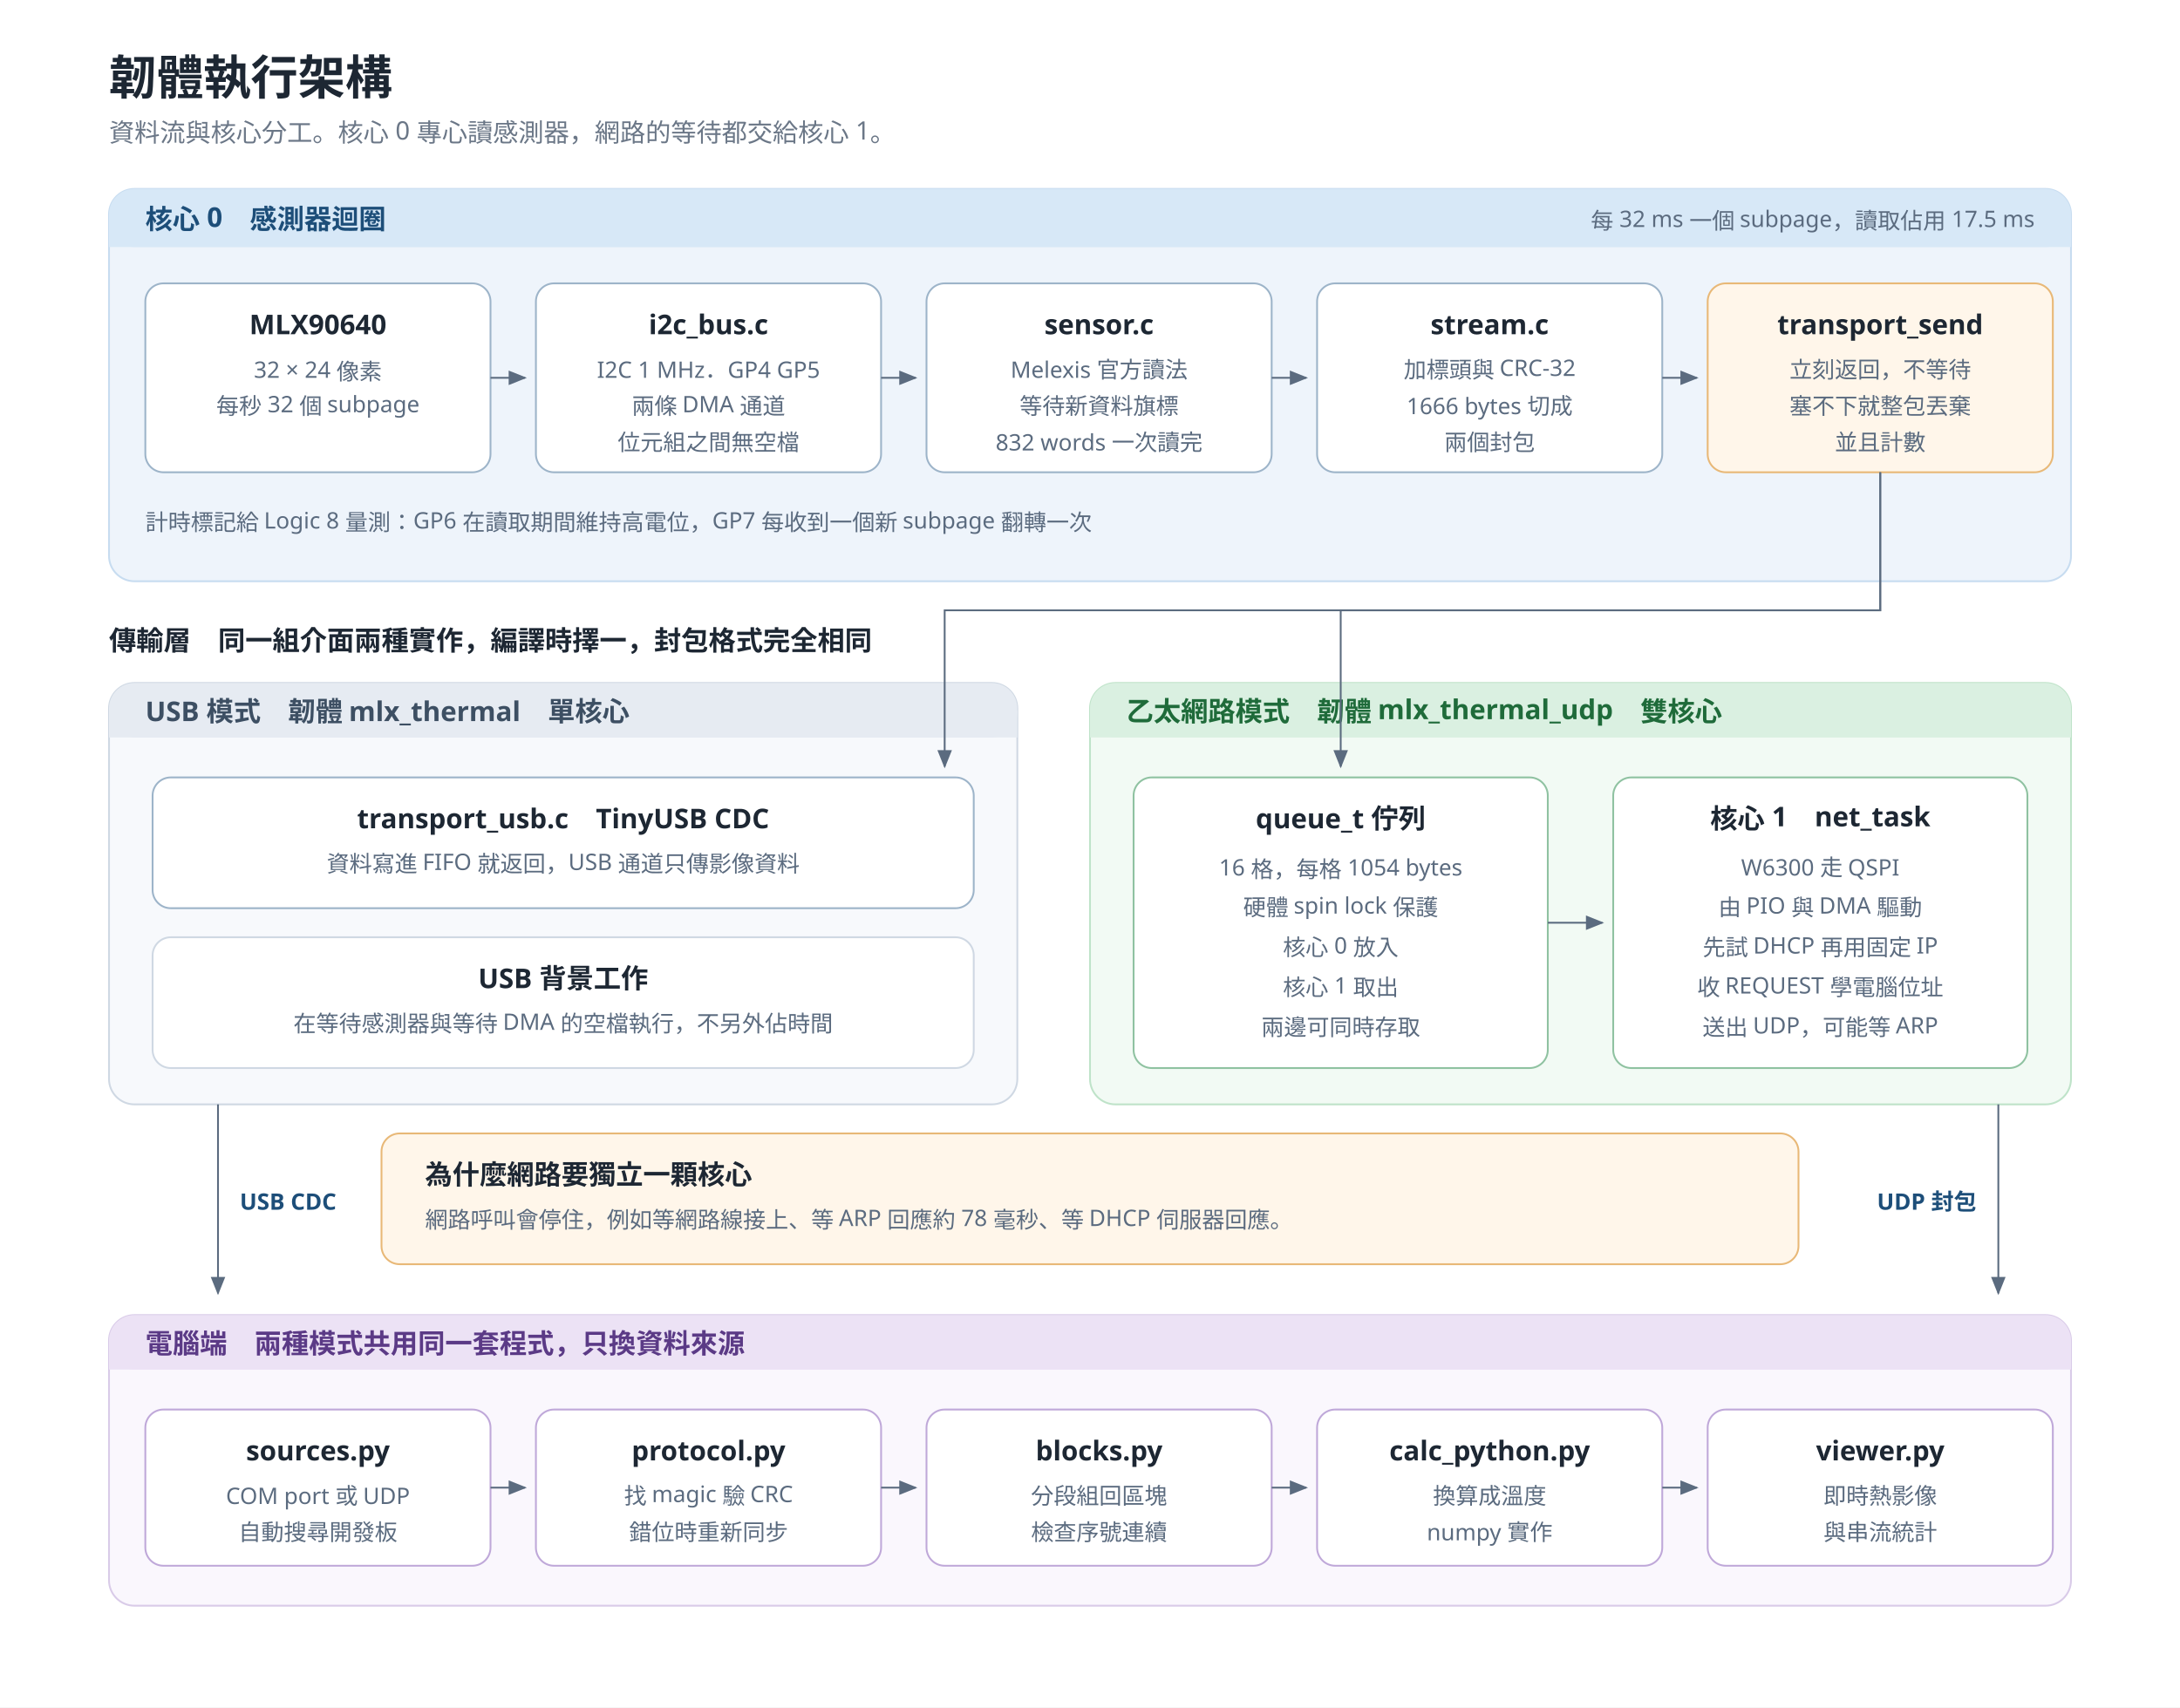
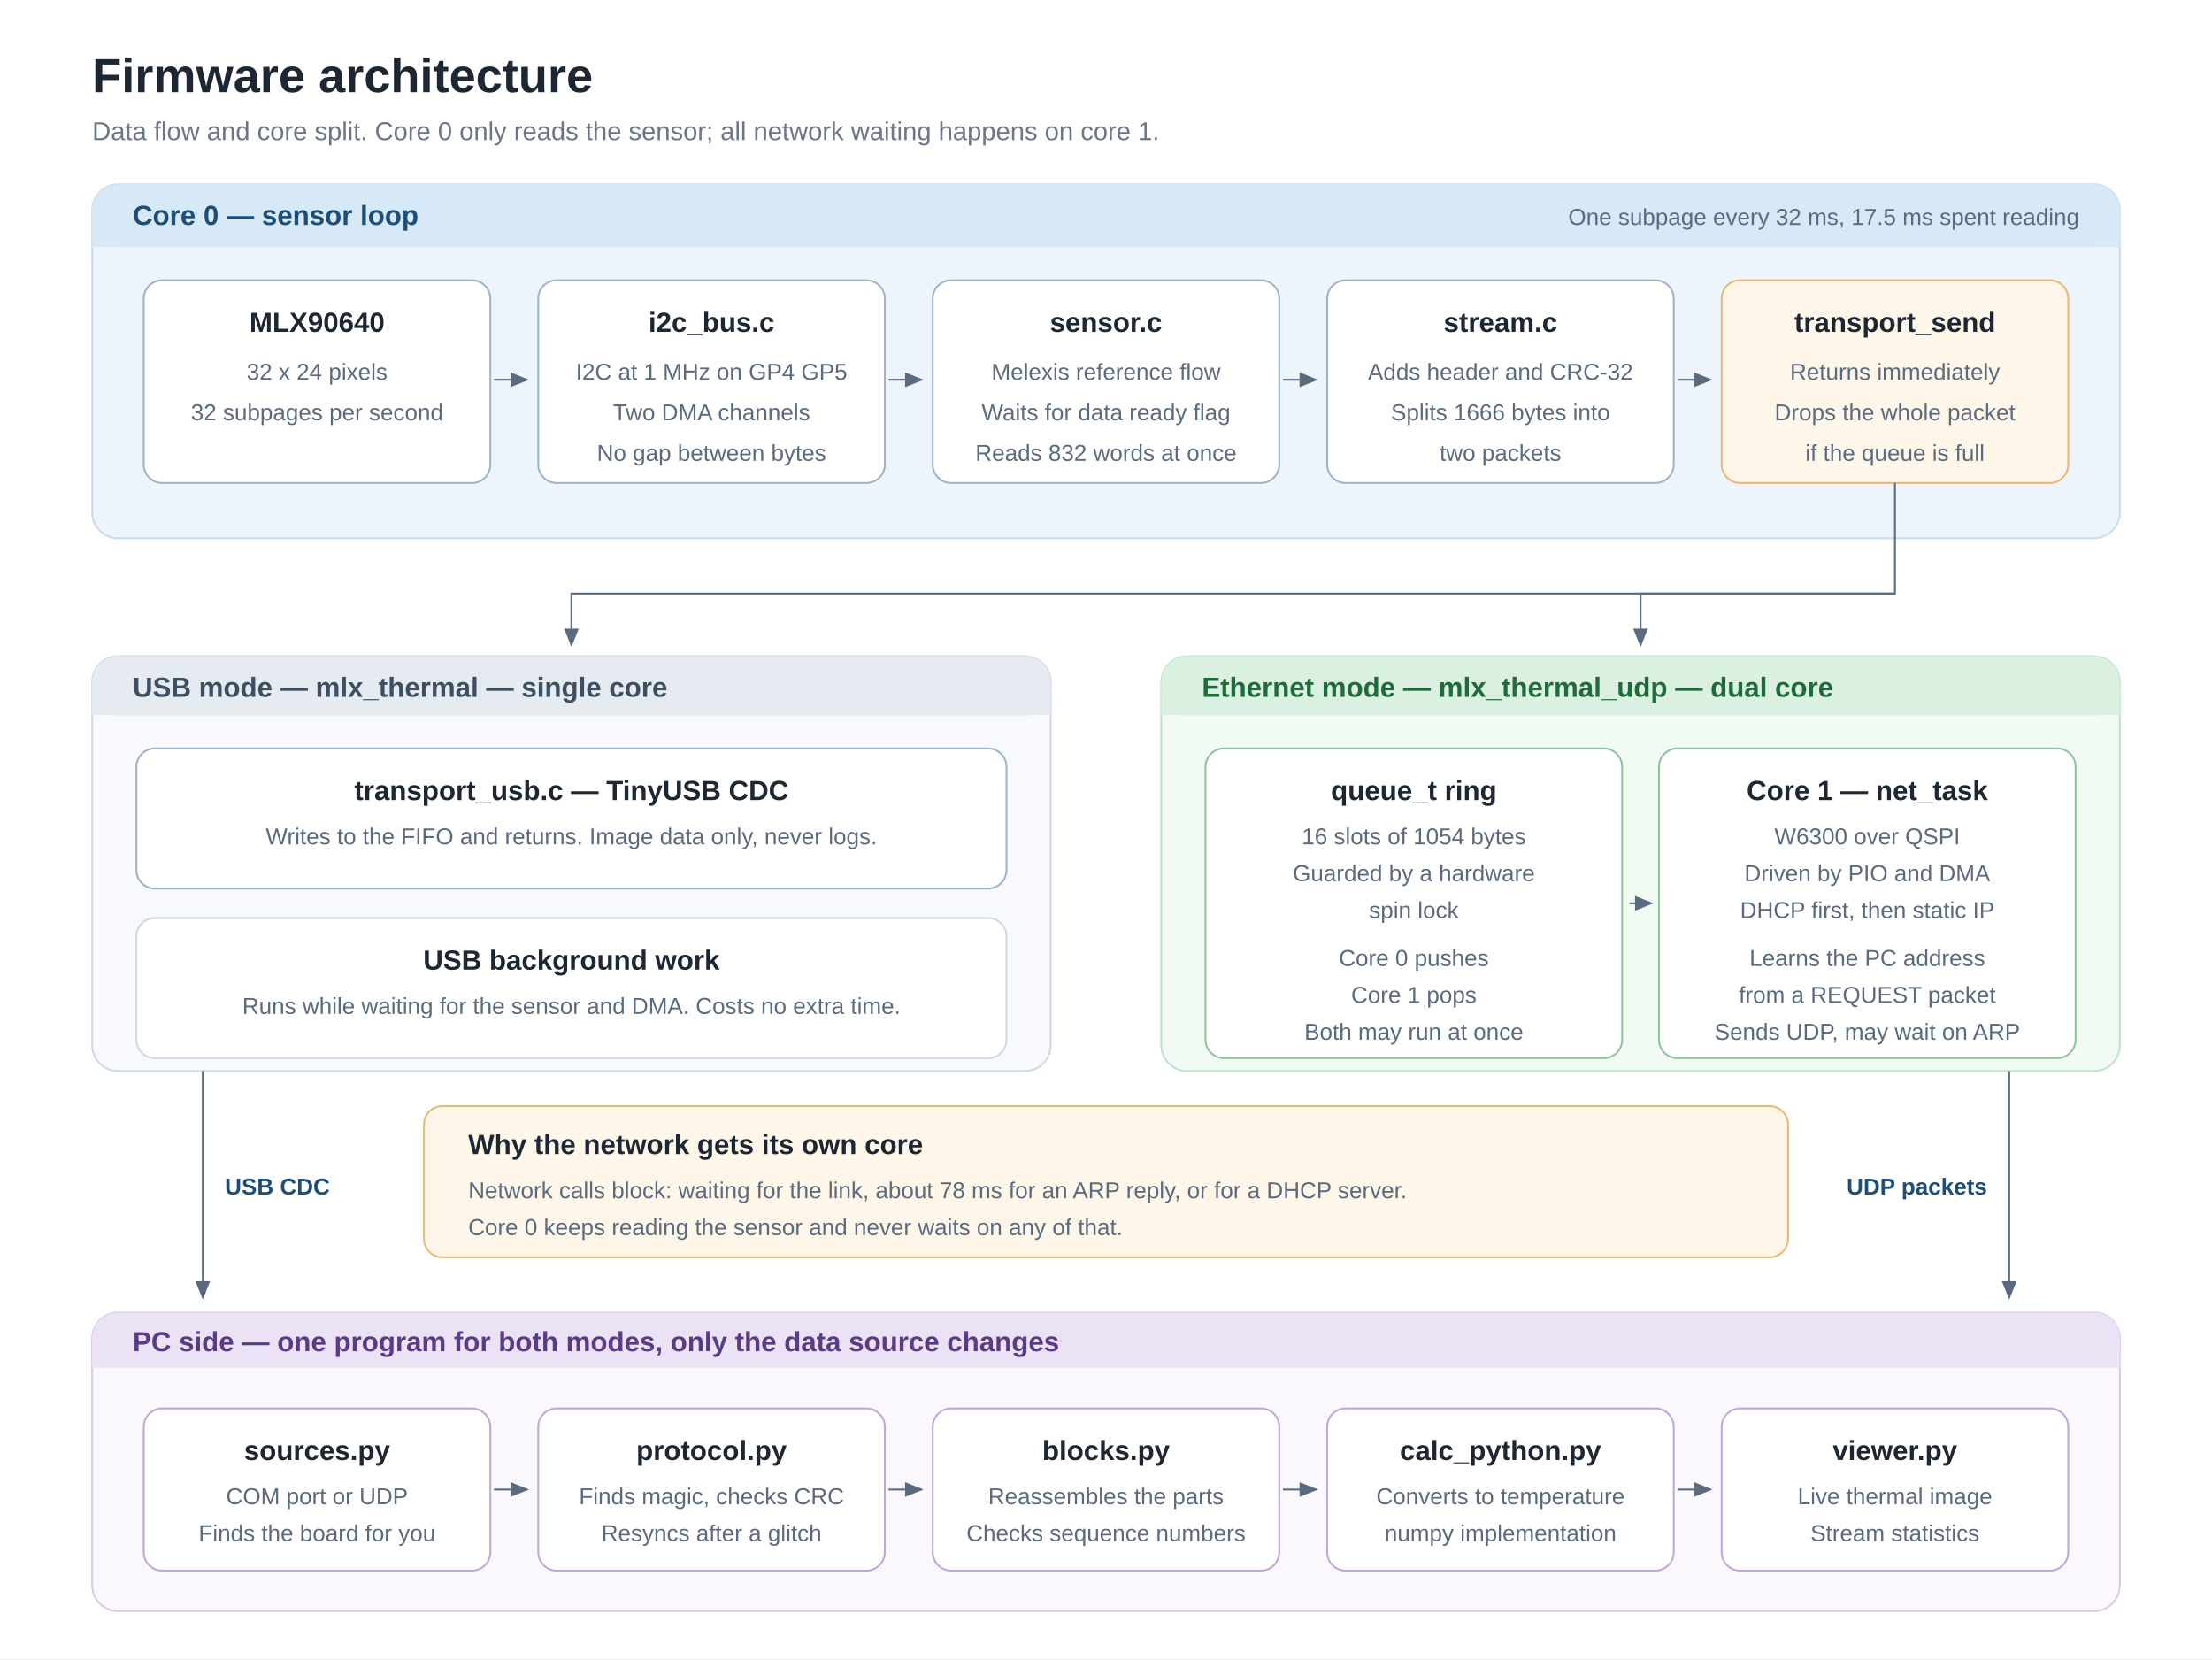
- <svg xmlns="http://www.w3.org/2000/svg" viewBox="0 0 1200 940" width="1200" height="940" font-family="Segoe UI, Microsoft JhengHei, sans-serif">
+ <svg xmlns="http://www.w3.org/2000/svg" viewBox="0 0 1200 900" width="1200" height="900" font-family="Segoe UI, Arial, sans-serif">
  <defs>
    <marker id="arw" markerWidth="10" markerHeight="8" refX="9" refY="4" orient="auto">
      <path d="M0,0 L10,4 L0,8 z" fill="#5b6b7f" />
    </marker>
    <style>
-       .h1    { font-size: 26px; font-weight: 650; fill: #1d2733; }
-       .h2    { font-size: 14px; fill: #6b7787; }
-       .lane  { font-size: 15px; font-weight: 650; }
-       .name  { font-size: 15px; font-weight: 600; fill: #1d2733; }
-       .t     { font-size: 12.5px; fill: #5b6b7f; }
-       .lbl   { font-size: 12.5px; font-weight: 600; fill: #1d4e79; }
+       .h1   { font-size: 26px; font-weight: 650; fill: #1d2733; }
+       .h2   { font-size: 14px; fill: #6b7787; }
+       .lane { font-size: 15px; font-weight: 650; }
+       .name { font-size: 15px; font-weight: 600; fill: #1d2733; }
+       .t    { font-size: 12.5px; fill: #5b6b7f; }
+       .lbl  { font-size: 12.5px; font-weight: 600; fill: #1d4e79; }
    </style>
  </defs>
-   <rect width="1200" height="940" fill="#ffffff" />
-   <text class="h1" x="60" y="52">韌體執行架構</text>
-   <text class="h2" x="60" y="78">資料流與核心分工。核心 0 專心讀感測器，網路的等待都交給核心 1。</text>
-   <rect x="60" y="104" width="1080" height="216" rx="14" fill="#eef4fb" stroke="#c7dcf0" />
-   <rect x="60" y="104" width="1080" height="32" rx="14" fill="#d7e8f7" />
-   <rect x="60" y="120" width="1080" height="16" fill="#d7e8f7" />
-   <text class="lane" x="80" y="126" fill="#1d4e79">核心 0　感測器迴圈</text>
-   <text class="t" x="1120" y="126" text-anchor="end" fill="#1d4e79">每 32 ms 一個 subpage，讀取佔用 17.5 ms</text>
-   <rect x="80" y="156" width="190" height="104" rx="10" fill="#ffffff" stroke="#9db4c9" />
-   <text class="name" x="175" y="184" text-anchor="middle">MLX90640</text>
-   <text class="t" x="175" y="208" text-anchor="middle">32 × 24 像素</text>
-   <text class="t" x="175" y="228" text-anchor="middle">每秒 32 個 subpage</text>
-   <rect x="295" y="156" width="190" height="104" rx="10" fill="#ffffff" stroke="#9db4c9" />
-   <text class="name" x="390" y="184" text-anchor="middle">i2c_bus.c</text>
-   <text class="t" x="390" y="208" text-anchor="middle">I2C 1 MHz．GP4 GP5</text>
-   <text class="t" x="390" y="228" text-anchor="middle">兩條 DMA 通道</text>
-   <text class="t" x="390" y="248" text-anchor="middle">位元組之間無空檔</text>
-   <rect x="510" y="156" width="190" height="104" rx="10" fill="#ffffff" stroke="#9db4c9" />
-   <text class="name" x="605" y="184" text-anchor="middle">sensor.c</text>
-   <text class="t" x="605" y="208" text-anchor="middle">Melexis 官方讀法</text>
-   <text class="t" x="605" y="228" text-anchor="middle">等待新資料旗標</text>
-   <text class="t" x="605" y="248" text-anchor="middle">832 words 一次讀完</text>
-   <rect x="725" y="156" width="190" height="104" rx="10" fill="#ffffff" stroke="#9db4c9" />
-   <text class="name" x="820" y="184" text-anchor="middle">stream.c</text>
-   <text class="t" x="820" y="208" text-anchor="middle">加標頭與 CRC-32</text>
-   <text class="t" x="820" y="228" text-anchor="middle">1666 bytes 切成</text>
-   <text class="t" x="820" y="248" text-anchor="middle">兩個封包</text>
-   <rect x="940" y="156" width="190" height="104" rx="10" fill="#fff6ea" stroke="#e8b877" />
-   <text class="name" x="1035" y="184" text-anchor="middle">transport_send</text>
-   <text class="t" x="1035" y="208" text-anchor="middle">立刻返回，不等待</text>
-   <text class="t" x="1035" y="228" text-anchor="middle">塞不下就整包丟棄</text>
-   <text class="t" x="1035" y="248" text-anchor="middle">並且計數</text>
-   <text class="t" x="80" y="292">計時標記給 Logic 8 量測：GP6 在讀取期間維持高電位，GP7 每收到一個新 subpage 翻轉一次</text>
-   <path d="M270,208 H289" stroke="#5b6b7f" fill="none" marker-end="url(#arw)" />
-   <path d="M485,208 H504" stroke="#5b6b7f" fill="none" marker-end="url(#arw)" />
-   <path d="M700,208 H719" stroke="#5b6b7f" fill="none" marker-end="url(#arw)" />
-   <path d="M915,208 H934" stroke="#5b6b7f" fill="none" marker-end="url(#arw)" />
-   <text class="lane" x="60" y="358" fill="#1d2733">傳輸層　同一組介面兩種實作，編譯時擇一，封包格式完全相同</text>
-   <rect x="60" y="376" width="500" height="232" rx="14" fill="#f7f9fc" stroke="#cfd8e3" />
-   <rect x="60" y="376" width="500" height="30" rx="14" fill="#e6ebf2" />
-   <rect x="60" y="391" width="500" height="15" fill="#e6ebf2" />
-   <text class="lane" x="80" y="397" fill="#3d4f63">USB 模式　韌體 mlx_thermal　單核心</text>
-   <rect x="84" y="428" width="452" height="72" rx="10" fill="#ffffff" stroke="#9db4c9" />
-   <text class="name" x="310" y="456" text-anchor="middle">transport_usb.c　TinyUSB CDC</text>
-   <text class="t" x="310" y="480" text-anchor="middle">資料寫進 FIFO 就返回，USB 通道只傳影像資料</text>
-   <rect x="84" y="516" width="452" height="72" rx="10" fill="#ffffff" stroke="#cfd8e3" />
-   <text class="name" x="310" y="544" text-anchor="middle">USB 背景工作</text>
-   <text class="t" x="310" y="568" text-anchor="middle">在等待感測器與等待 DMA 的空檔執行，不另外佔時間</text>
-   <rect x="600" y="376" width="540" height="232" rx="14" fill="#f2faf4" stroke="#bfe3c9" />
-   <rect x="600" y="376" width="540" height="30" rx="14" fill="#daf0e1" />
-   <rect x="600" y="391" width="540" height="15" fill="#daf0e1" />
-   <text class="lane" x="620" y="397" fill="#1f6b3a">乙太網路模式　韌體 mlx_thermal_udp　雙核心</text>
-   <rect x="624" y="428" width="228" height="160" rx="10" fill="#ffffff" stroke="#8fc2a1" />
-   <text class="name" x="738" y="456" text-anchor="middle">queue_t 佇列</text>
-   <text class="t" x="738" y="482" text-anchor="middle">16 格，每格 1054 bytes</text>
-   <text class="t" x="738" y="504" text-anchor="middle">硬體 spin lock 保護</text>
-   <text class="t" x="738" y="526" text-anchor="middle">核心 0 放入</text>
-   <text class="t" x="738" y="548" text-anchor="middle">核心 1 取出</text>
-   <text class="t" x="738" y="570" text-anchor="middle">兩邊可同時存取</text>
-   <rect x="888" y="428" width="228" height="160" rx="10" fill="#ffffff" stroke="#8fc2a1" />
-   <text class="name" x="1002" y="456" text-anchor="middle">核心 1　net_task</text>
-   <text class="t" x="1002" y="482" text-anchor="middle">W6300 走 QSPI</text>
-   <text class="t" x="1002" y="504" text-anchor="middle">由 PIO 與 DMA 驅動</text>
-   <text class="t" x="1002" y="526" text-anchor="middle">先試 DHCP 再用固定 IP</text>
-   <text class="t" x="1002" y="548" text-anchor="middle">收 REQUEST 學電腦位址</text>
-   <text class="t" x="1002" y="570" text-anchor="middle">送出 UDP，可能等 ARP</text>
-   <path d="M852,508 H882" stroke="#5b6b7f" fill="none" marker-end="url(#arw)" />
-   <path d="M1035,260 V336 H520 V422" stroke="#5b6b7f" fill="none" marker-end="url(#arw)" />
-   <path d="M1035,260 V336 H738 V422" stroke="#5b6b7f" fill="none" marker-end="url(#arw)" />
-   <rect x="210" y="624" width="780" height="72" rx="10" fill="#fff6ea" stroke="#e8b877" />
-   <text class="name" x="234" y="652">為什麼網路要獨立一顆核心</text>
-   <text class="t" x="234" y="676">網路呼叫會停住，例如等網路線接上、等 ARP 回應約 78 毫秒、等 DHCP 伺服器回應。</text>
-   <text class="t" x="234" y="690" opacity="0">placeholder</text>
-   <rect x="60" y="724" width="1080" height="160" rx="14" fill="#faf7fd" stroke="#d9cbe8" />
-   <rect x="60" y="724" width="1080" height="30" rx="14" fill="#ece2f5" />
-   <rect x="60" y="739" width="1080" height="15" fill="#ece2f5" />
-   <text class="lane" x="80" y="745" fill="#5b3a86">電腦端　兩種模式共用同一套程式，只換資料來源</text>
-   <rect x="80" y="776" width="190" height="86" rx="10" fill="#ffffff" stroke="#bfa8d9" />
-   <text class="name" x="175" y="804" text-anchor="middle">sources.py</text>
-   <text class="t" x="175" y="828" text-anchor="middle">COM port 或 UDP</text>
-   <text class="t" x="175" y="848" text-anchor="middle">自動搜尋開發板</text>
-   <rect x="295" y="776" width="190" height="86" rx="10" fill="#ffffff" stroke="#bfa8d9" />
-   <text class="name" x="390" y="804" text-anchor="middle">protocol.py</text>
-   <text class="t" x="390" y="828" text-anchor="middle">找 magic 驗 CRC</text>
-   <text class="t" x="390" y="848" text-anchor="middle">錯位時重新同步</text>
-   <rect x="510" y="776" width="190" height="86" rx="10" fill="#ffffff" stroke="#bfa8d9" />
-   <text class="name" x="605" y="804" text-anchor="middle">blocks.py</text>
-   <text class="t" x="605" y="828" text-anchor="middle">分段組回區塊</text>
-   <text class="t" x="605" y="848" text-anchor="middle">檢查序號連續</text>
-   <rect x="725" y="776" width="190" height="86" rx="10" fill="#ffffff" stroke="#bfa8d9" />
-   <text class="name" x="820" y="804" text-anchor="middle">calc_python.py</text>
-   <text class="t" x="820" y="828" text-anchor="middle">換算成溫度</text>
-   <text class="t" x="820" y="848" text-anchor="middle">numpy 實作</text>
-   <rect x="940" y="776" width="190" height="86" rx="10" fill="#ffffff" stroke="#bfa8d9" />
-   <text class="name" x="1035" y="804" text-anchor="middle">viewer.py</text>
-   <text class="t" x="1035" y="828" text-anchor="middle">即時熱影像</text>
-   <text class="t" x="1035" y="848" text-anchor="middle">與串流統計</text>
-   <path d="M270,819 H289" stroke="#5b6b7f" fill="none" marker-end="url(#arw)" />
-   <path d="M485,819 H504" stroke="#5b6b7f" fill="none" marker-end="url(#arw)" />
-   <path d="M700,819 H719" stroke="#5b6b7f" fill="none" marker-end="url(#arw)" />
-   <path d="M915,819 H934" stroke="#5b6b7f" fill="none" marker-end="url(#arw)" />
-   <path d="M120,608 V712" stroke="#5b6b7f" fill="none" marker-end="url(#arw)" />
-   <text class="lbl" x="132" y="666">USB CDC</text>
-   <path d="M1100,608 V712" stroke="#5b6b7f" fill="none" marker-end="url(#arw)" />
-   <text class="lbl" x="1088" y="666" text-anchor="end">UDP 封包</text>
+   <rect width="1200" height="900" fill="#ffffff" />
+   <text class="h1" x="50" y="50">Firmware architecture</text>
+   <text class="h2" x="50" y="76">Data flow and core split. Core 0 only reads the sensor; all network waiting happens on core 1.</text>
+   <rect x="50" y="100" width="1100" height="192" rx="14" fill="#eef4fb" stroke="#c7dcf0" />
+   <rect x="50" y="100" width="1100" height="34" rx="14" fill="#d7e8f7" />
+   <rect x="50" y="118" width="1100" height="16" fill="#d7e8f7" />
+   <text class="lane" x="72" y="122" fill="#1d4e79">Core 0 — sensor loop</text>
+   <text class="t" x="1128" y="122" text-anchor="end" fill="#1d4e79">One subpage every 32 ms, 17.5 ms spent reading</text>
+   <rect x="78" y="152" width="188" height="110" rx="10" fill="#ffffff" stroke="#9db4c9" />
+   <text class="name" x="172" y="180" text-anchor="middle">MLX90640</text>
+   <text class="t" x="172" y="206" text-anchor="middle">32 x 24 pixels</text>
+   <text class="t" x="172" y="228" text-anchor="middle">32 subpages per second</text>
+   <rect x="292" y="152" width="188" height="110" rx="10" fill="#ffffff" stroke="#9db4c9" />
+   <text class="name" x="386" y="180" text-anchor="middle">i2c_bus.c</text>
+   <text class="t" x="386" y="206" text-anchor="middle">I2C at 1 MHz on GP4 GP5</text>
+   <text class="t" x="386" y="228" text-anchor="middle">Two DMA channels</text>
+   <text class="t" x="386" y="250" text-anchor="middle">No gap between bytes</text>
+   <rect x="506" y="152" width="188" height="110" rx="10" fill="#ffffff" stroke="#9db4c9" />
+   <text class="name" x="600" y="180" text-anchor="middle">sensor.c</text>
+   <text class="t" x="600" y="206" text-anchor="middle">Melexis reference flow</text>
+   <text class="t" x="600" y="228" text-anchor="middle">Waits for data ready flag</text>
+   <text class="t" x="600" y="250" text-anchor="middle">Reads 832 words at once</text>
+   <rect x="720" y="152" width="188" height="110" rx="10" fill="#ffffff" stroke="#9db4c9" />
+   <text class="name" x="814" y="180" text-anchor="middle">stream.c</text>
+   <text class="t" x="814" y="206" text-anchor="middle">Adds header and CRC-32</text>
+   <text class="t" x="814" y="228" text-anchor="middle">Splits 1666 bytes into</text>
+   <text class="t" x="814" y="250" text-anchor="middle">two packets</text>
+   <rect x="934" y="152" width="188" height="110" rx="10" fill="#fff6ea" stroke="#e8b877" />
+   <text class="name" x="1028" y="180" text-anchor="middle">transport_send</text>
+   <text class="t" x="1028" y="206" text-anchor="middle">Returns immediately</text>
+   <text class="t" x="1028" y="228" text-anchor="middle">Drops the whole packet</text>
+   <text class="t" x="1028" y="250" text-anchor="middle">if the queue is full</text>
+   <path d="M268,206 H286" stroke="#5b6b7f" fill="none" marker-end="url(#arw)" />
+   <path d="M482,206 H500" stroke="#5b6b7f" fill="none" marker-end="url(#arw)" />
+   <path d="M696,206 H714" stroke="#5b6b7f" fill="none" marker-end="url(#arw)" />
+   <path d="M910,206 H928" stroke="#5b6b7f" fill="none" marker-end="url(#arw)" />
+   <path d="M1028,262 V322 H310 V350" stroke="#5b6b7f" fill="none" marker-end="url(#arw)" />
+   <path d="M1028,322 H890 V350" stroke="#5b6b7f" fill="none" marker-end="url(#arw)" />
+   <rect x="50" y="356" width="520" height="225" rx="14" fill="#f7f9fc" stroke="#cfd8e3" />
+   <rect x="50" y="356" width="520" height="32" rx="14" fill="#e6ebf2" />
+   <rect x="50" y="372" width="520" height="16" fill="#e6ebf2" />
+   <text class="lane" x="72" y="378" fill="#3d4f63">USB mode — mlx_thermal — single core</text>
+   <rect x="74" y="406" width="472" height="76" rx="10" fill="#ffffff" stroke="#9db4c9" />
+   <text class="name" x="310" y="434" text-anchor="middle">transport_usb.c — TinyUSB CDC</text>
+   <text class="t" x="310" y="458" text-anchor="middle">Writes to the FIFO and returns. Image data only, never logs.</text>
+   <rect x="74" y="498" width="472" height="76" rx="10" fill="#ffffff" stroke="#cfd8e3" />
+   <text class="name" x="310" y="526" text-anchor="middle">USB background work</text>
+   <text class="t" x="310" y="550" text-anchor="middle">Runs while waiting for the sensor and DMA. Costs no extra time.</text>
+   <rect x="630" y="356" width="520" height="225" rx="14" fill="#f2faf4" stroke="#bfe3c9" />
+   <rect x="630" y="356" width="520" height="32" rx="14" fill="#daf0e1" />
+   <rect x="630" y="372" width="520" height="16" fill="#daf0e1" />
+   <text class="lane" x="652" y="378" fill="#1f6b3a">Ethernet mode — mlx_thermal_udp — dual core</text>
+   <rect x="654" y="406" width="226" height="168" rx="10" fill="#ffffff" stroke="#8fc2a1" />
+   <text class="name" x="767" y="434" text-anchor="middle">queue_t ring</text>
+   <text class="t" x="767" y="458" text-anchor="middle">16 slots of 1054 bytes</text>
+   <text class="t" x="767" y="478" text-anchor="middle">Guarded by a hardware</text>
+   <text class="t" x="767" y="498" text-anchor="middle">spin lock</text>
+   <text class="t" x="767" y="524" text-anchor="middle">Core 0 pushes</text>
+   <text class="t" x="767" y="544" text-anchor="middle">Core 1 pops</text>
+   <text class="t" x="767" y="564" text-anchor="middle">Both may run at once</text>
+   <rect x="900" y="406" width="226" height="168" rx="10" fill="#ffffff" stroke="#8fc2a1" />
+   <text class="name" x="1013" y="434" text-anchor="middle">Core 1 — net_task</text>
+   <text class="t" x="1013" y="458" text-anchor="middle">W6300 over QSPI</text>
+   <text class="t" x="1013" y="478" text-anchor="middle">Driven by PIO and DMA</text>
+   <text class="t" x="1013" y="498" text-anchor="middle">DHCP first, then static IP</text>
+   <text class="t" x="1013" y="524" text-anchor="middle">Learns the PC address</text>
+   <text class="t" x="1013" y="544" text-anchor="middle">from a REQUEST packet</text>
+   <text class="t" x="1013" y="564" text-anchor="middle">Sends UDP, may wait on ARP</text>
+   <path d="M884,490 H896" stroke="#5b6b7f" fill="none" marker-end="url(#arw)" />
+   <rect x="230" y="600" width="740" height="82" rx="10" fill="#fff6ea" stroke="#e8b877" />
+   <text class="name" x="254" y="626">Why the network gets its own core</text>
+   <text class="t" x="254" y="650">Network calls block: waiting for the link, about 78 ms for an ARP reply, or for a DHCP server.</text>
+   <text class="t" x="254" y="670">Core 0 keeps reading the sensor and never waits on any of that.</text>
+   <path d="M110,581 V704" stroke="#5b6b7f" fill="none" marker-end="url(#arw)" />
+   <text class="lbl" x="122" y="648">USB CDC</text>
+   <path d="M1090,581 V704" stroke="#5b6b7f" fill="none" marker-end="url(#arw)" />
+   <text class="lbl" x="1078" y="648" text-anchor="end">UDP packets</text>
+   <rect x="50" y="712" width="1100" height="162" rx="14" fill="#faf7fd" stroke="#d9cbe8" />
+   <rect x="50" y="712" width="1100" height="30" rx="14" fill="#ece2f5" />
+   <rect x="50" y="727" width="1100" height="15" fill="#ece2f5" />
+   <text class="lane" x="72" y="733" fill="#5b3a86">PC side — one program for both modes, only the data source changes</text>
+   <rect x="78" y="764" width="188" height="88" rx="10" fill="#ffffff" stroke="#bfa8d9" />
+   <text class="name" x="172" y="792" text-anchor="middle">sources.py</text>
+   <text class="t" x="172" y="816" text-anchor="middle">COM port or UDP</text>
+   <text class="t" x="172" y="836" text-anchor="middle">Finds the board for you</text>
+   <rect x="292" y="764" width="188" height="88" rx="10" fill="#ffffff" stroke="#bfa8d9" />
+   <text class="name" x="386" y="792" text-anchor="middle">protocol.py</text>
+   <text class="t" x="386" y="816" text-anchor="middle">Finds magic, checks CRC</text>
+   <text class="t" x="386" y="836" text-anchor="middle">Resyncs after a glitch</text>
+   <rect x="506" y="764" width="188" height="88" rx="10" fill="#ffffff" stroke="#bfa8d9" />
+   <text class="name" x="600" y="792" text-anchor="middle">blocks.py</text>
+   <text class="t" x="600" y="816" text-anchor="middle">Reassembles the parts</text>
+   <text class="t" x="600" y="836" text-anchor="middle">Checks sequence numbers</text>
+   <rect x="720" y="764" width="188" height="88" rx="10" fill="#ffffff" stroke="#bfa8d9" />
+   <text class="name" x="814" y="792" text-anchor="middle">calc_python.py</text>
+   <text class="t" x="814" y="816" text-anchor="middle">Converts to temperature</text>
+   <text class="t" x="814" y="836" text-anchor="middle">numpy implementation</text>
+   <rect x="934" y="764" width="188" height="88" rx="10" fill="#ffffff" stroke="#bfa8d9" />
+   <text class="name" x="1028" y="792" text-anchor="middle">viewer.py</text>
+   <text class="t" x="1028" y="816" text-anchor="middle">Live thermal image</text>
+   <text class="t" x="1028" y="836" text-anchor="middle">Stream statistics</text>
+   <path d="M268,808 H286" stroke="#5b6b7f" fill="none" marker-end="url(#arw)" />
+   <path d="M482,808 H500" stroke="#5b6b7f" fill="none" marker-end="url(#arw)" />
+   <path d="M696,808 H714" stroke="#5b6b7f" fill="none" marker-end="url(#arw)" />
+   <path d="M910,808 H928" stroke="#5b6b7f" fill="none" marker-end="url(#arw)" />
</svg>
